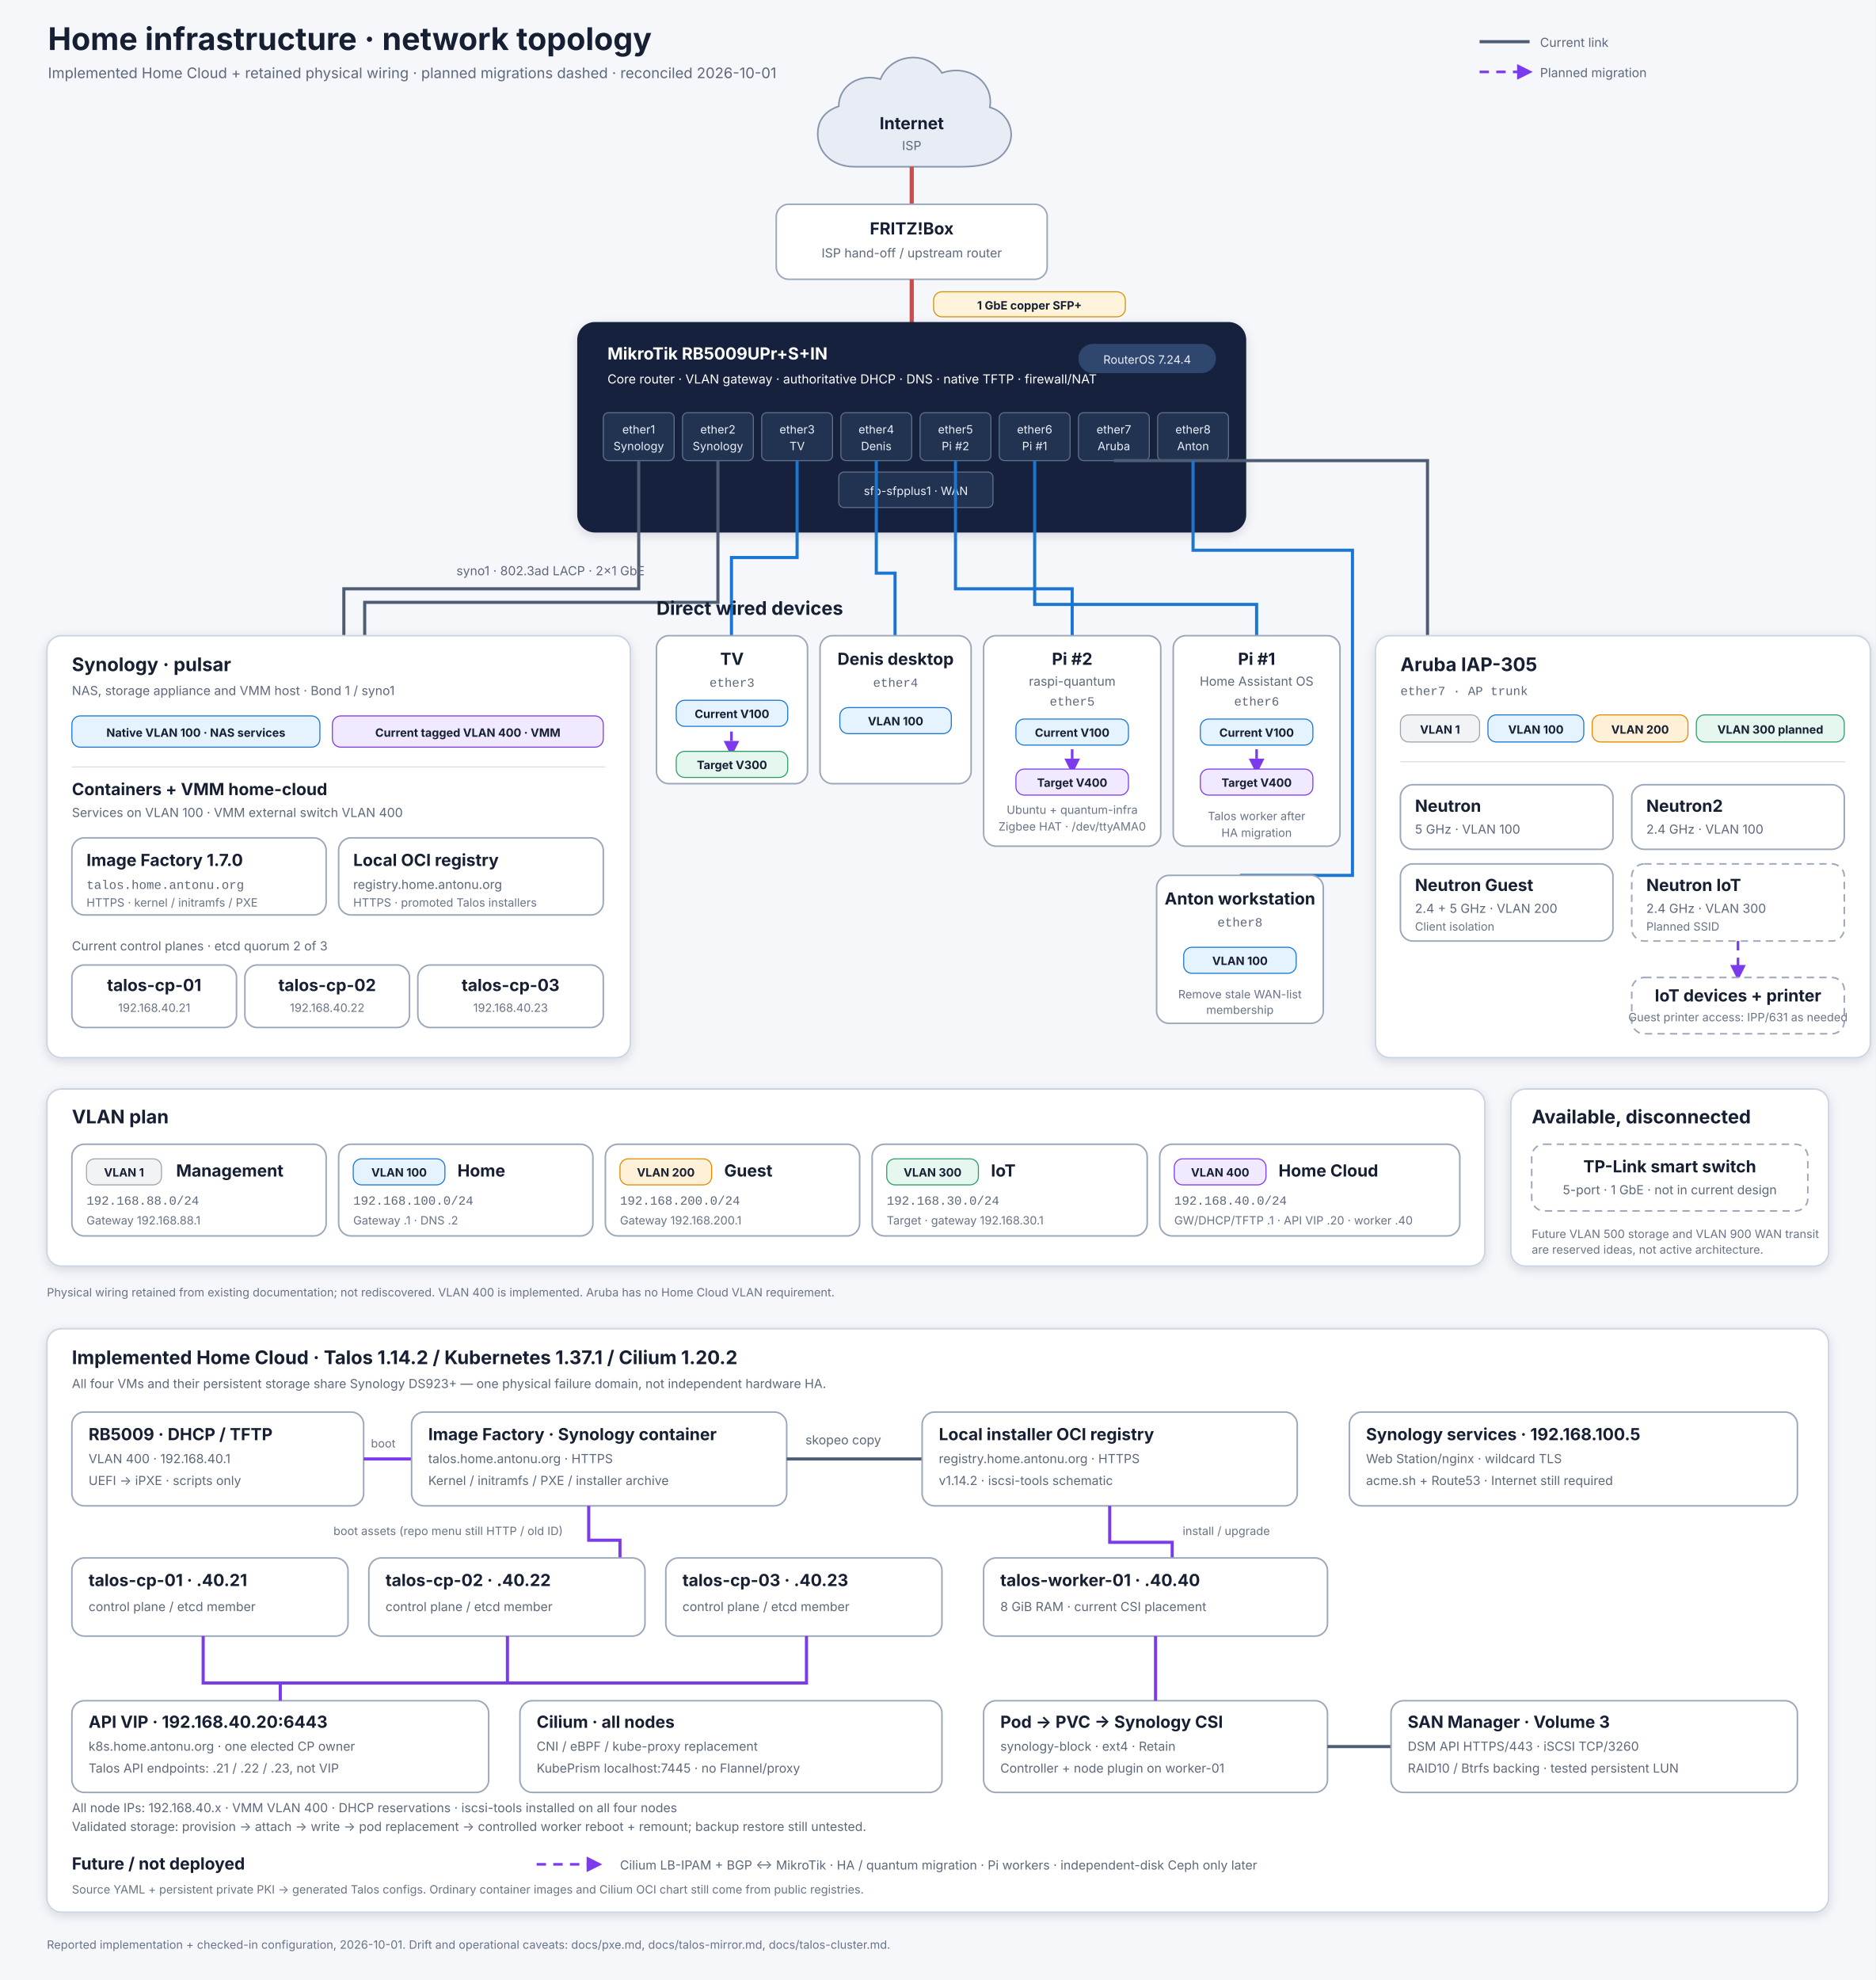
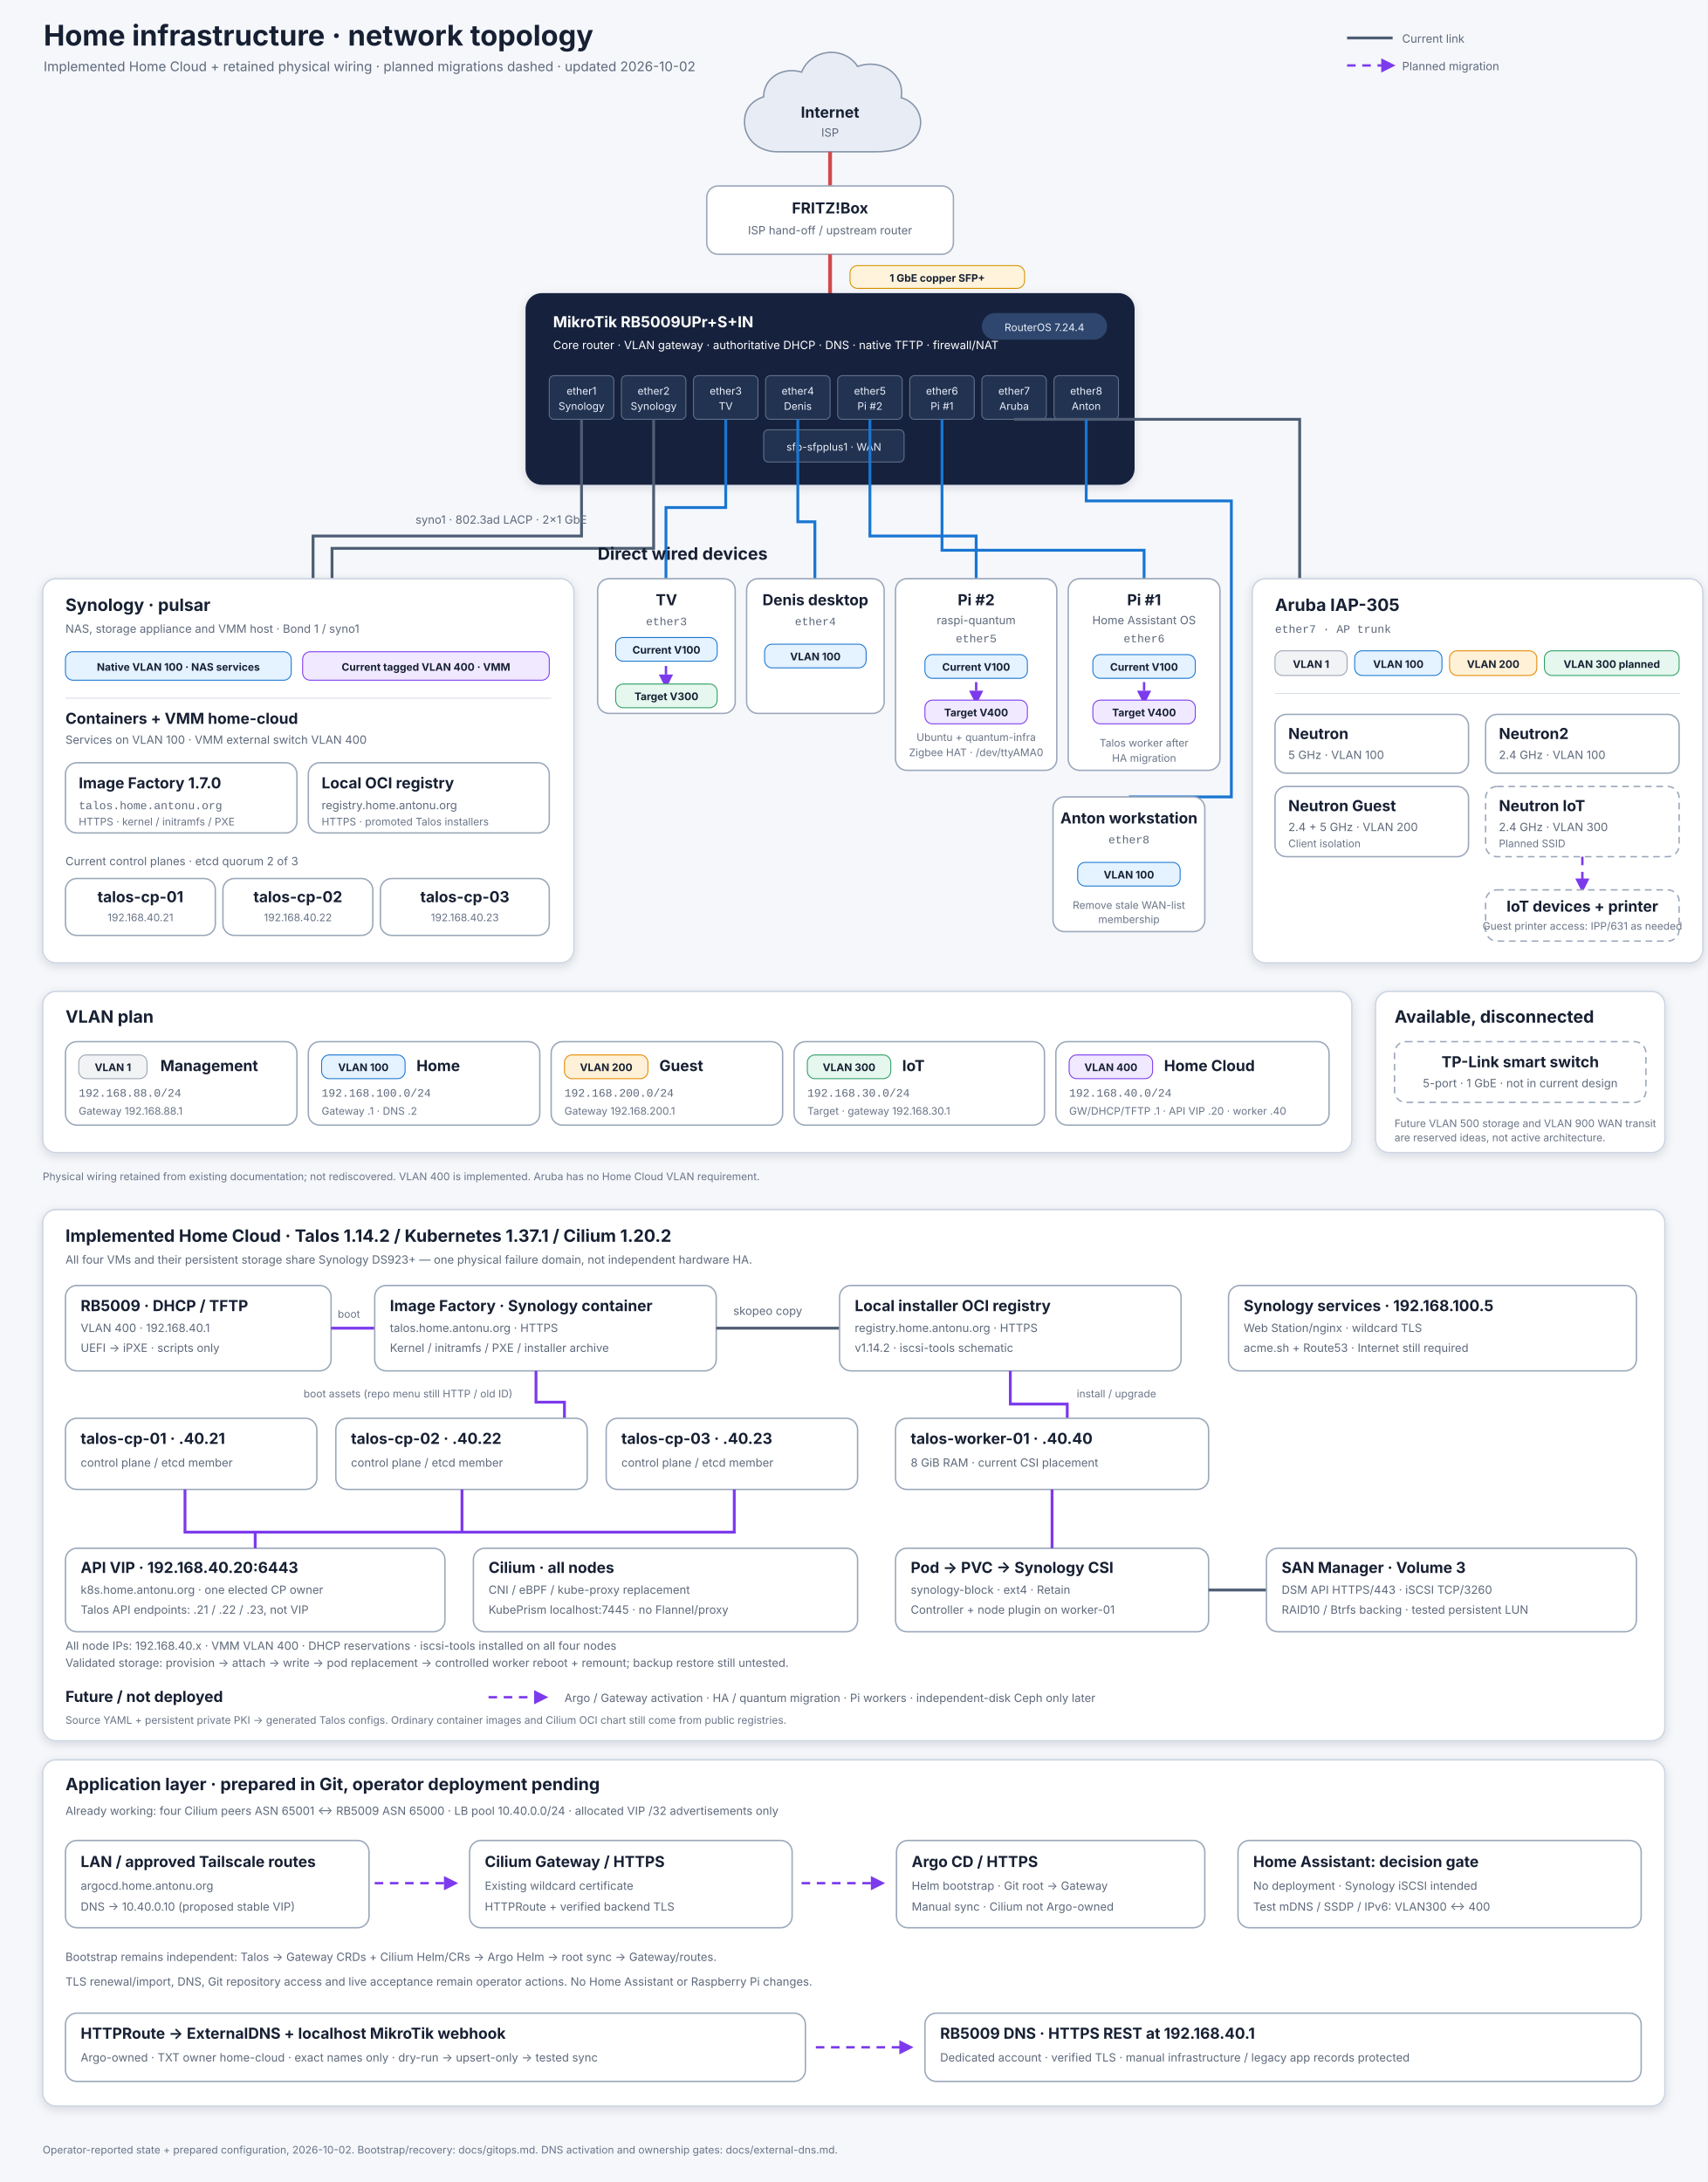
- <svg xmlns="http://www.w3.org/2000/svg" width="1800" height="1900" viewBox="0 0 1800 1900" role="img" aria-labelledby="title desc">
+ <svg xmlns="http://www.w3.org/2000/svg" width="1800" height="2300" viewBox="0 0 1800 2300" role="img" aria-labelledby="title desc">
  <defs>
    <filter id="shadow" x="-15%" y="-15%" width="130%" height="140%">
      <feDropShadow dx="0" dy="3" stdDeviation="5" flood-color="#152238" flood-opacity="0.13" />
    </filter>
    <marker id="arrow-planned" viewBox="0 0 10 10" refX="8" refY="5" markerWidth="6" markerHeight="6" orient="auto-start-reverse">
      <path d="M 0 0 L 10 5 L 0 10 z" fill="#7c3aed" />
    </marker>
    <style>
      text { font-family: Inter, ui-sans-serif, -apple-system, BlinkMacSystemFont, "Segoe UI", sans-serif; fill: #172033; }
      .title { font-size: 30px; font-weight: 700; }
      .subtitle { font-size: 14px; fill: #5d687a; }
      .section-title { font-size: 18px; font-weight: 700; }
      .node-title { font-size: 16px; font-weight: 700; }
      .label { font-size: 13px; }
      .small { font-size: 12px; fill: #5d687a; }
      .tiny { font-size: 11px; fill: #687386; }
      .mono { font-family: "SFMono-Regular", Consolas, "Liberation Mono", monospace; }
      .panel { fill: #ffffff; stroke: #cbd4e1; stroke-width: 1.5; rx: 14; filter: url(#shadow); }
      .node { fill: #ffffff; stroke: #9ba8ba; stroke-width: 1.5; rx: 12; }
      .core { fill: #14213d; stroke: #14213d; stroke-width: 2; rx: 16; filter: url(#shadow); }
      .core-text { fill: #ffffff; }
      .port { fill: #223251; stroke: #61708a; stroke-width: 1; rx: 5; }
      .port-text { fill: #eaf0fb; font-size: 11px; }
      .wan { stroke: #d24b4b; stroke-width: 4; fill: none; }
      .physical { stroke: #4e5d73; stroke-width: 3; fill: none; }
      .lacp { stroke: #4e5d73; stroke-width: 3; fill: none; }
      .planned { stroke: #7c3aed; stroke-width: 2.5; fill: none; stroke-dasharray: 9 7; marker-end: url(#arrow-planned); }
      .v1 { stroke: #6b7280; }
      .v100 { stroke: #1976d2; }
      .v200 { stroke: #e48900; }
      .v300 { stroke: #2e9d65; }
      .v400 { stroke: #7c3aed; }
      .pill { rx: 8; stroke-width: 1; }
      .pill-text { font-size: 11px; font-weight: 700; }
      .p1 { fill: #f1f3f5; stroke: #9ca3af; }
      .p100 { fill: #e5f2ff; stroke: #1976d2; }
      .p200 { fill: #fff1d7; stroke: #e48900; }
      .p300 { fill: #e5f7ee; stroke: #2e9d65; }
      .p400 { fill: #f0e9ff; stroke: #7c3aed; }
      .current-chip { fill: #e8f5ec; stroke: #4d9b65; }
      .planned-chip { fill: #f1ebff; stroke: #8b5cf6; }
      .warn-chip { fill: #fff4db; stroke: #d59100; }
      .divider { stroke: #d8dee8; stroke-width: 1; }
    </style>
  </defs>
-   <rect width="1800" height="1900" fill="#f5f7fb" />
+   <rect width="1800" height="2300" fill="#f5f7fb" />
  <text x="46" y="48" class="title">Home infrastructure · network topology</text>
-   <text x="46" y="75" class="subtitle">Implemented Home Cloud + retained physical wiring · planned migrations dashed · reconciled 2026-10-01</text>
+   <text x="46" y="75" class="subtitle">Implemented Home Cloud + retained physical wiring · planned migrations dashed · updated 2026-10-02</text>
  <g transform="translate(1420,30)">
    <line x1="0" y1="10" x2="48" y2="10" class="physical" />
    <text x="58" y="15" class="small">Current link</text>
    <line x1="0" y1="39" x2="48" y2="39" class="planned" />
    <text x="58" y="44" class="small">Planned migration</text>
  </g>
  <g>
    <path d="M805 102 C805 82 825 70 845 76 C855 51 890 48 904 70 C930 61 954 79 950 103 C968 108 977 129 965 145 C956 157 941 160 922 160 L820 160 C797 160 783 144 785 125 C786 114 793 106 805 102Z" fill="#e8edf5" stroke="#8795aa" stroke-width="1.5" />
    <text x="875" y="124" text-anchor="middle" class="node-title">Internet</text>
    <text x="875" y="144" text-anchor="middle" class="small">ISP</text>
  </g>
  <path d="M875 160 L875 196" class="wan" />
  <g transform="translate(745,196)">
    <rect width="260" height="72" class="node" />
    <text x="130" y="29" text-anchor="middle" class="node-title">FRITZ!Box</text>
    <text x="130" y="51" text-anchor="middle" class="small">ISP hand-off / upstream router</text>
  </g>
  <path d="M875 268 L875 310" class="wan" />
  <rect x="896" y="280" width="184" height="24" class="pill warn-chip" />
  <text x="988" y="297" text-anchor="middle" class="pill-text">1 GbE copper SFP+</text>
  <g transform="translate(555,310)">
    <rect width="640" height="200" class="core" />
    <text x="28" y="35" class="node-title core-text">MikroTik RB5009UPr+S+IN</text>
    <text x="28" y="58" class="small core-text">Core router · VLAN gateway · authoritative DHCP · DNS · native TFTP · firewall/NAT</text>
    <rect x="480" y="20" width="132" height="28" rx="14" fill="#2f466e" />
    <text x="546" y="39" text-anchor="middle" class="port-text">RouterOS 7.24.4</text>
    <g transform="translate(24,86)">
      <rect x="0" y="0" width="68" height="46" class="port" />
      <text x="34" y="20" text-anchor="middle" class="port-text">ether1</text>
      <text x="34" y="36" text-anchor="middle" class="port-text">Synology</text>
      <rect x="76" y="0" width="68" height="46" class="port" />
      <text x="110" y="20" text-anchor="middle" class="port-text">ether2</text>
      <text x="110" y="36" text-anchor="middle" class="port-text">Synology</text>
      <rect x="152" y="0" width="68" height="46" class="port" />
      <text x="186" y="20" text-anchor="middle" class="port-text">ether3</text>
      <text x="186" y="36" text-anchor="middle" class="port-text">TV</text>
      <rect x="228" y="0" width="68" height="46" class="port" />
      <text x="262" y="20" text-anchor="middle" class="port-text">ether4</text>
      <text x="262" y="36" text-anchor="middle" class="port-text">Denis</text>
      <rect x="304" y="0" width="68" height="46" class="port" />
      <text x="338" y="20" text-anchor="middle" class="port-text">ether5</text>
      <text x="338" y="36" text-anchor="middle" class="port-text">Pi #2</text>
      <rect x="380" y="0" width="68" height="46" class="port" />
      <text x="414" y="20" text-anchor="middle" class="port-text">ether6</text>
      <text x="414" y="36" text-anchor="middle" class="port-text">Pi #1</text>
      <rect x="456" y="0" width="68" height="46" class="port" />
      <text x="490" y="20" text-anchor="middle" class="port-text">ether7</text>
      <text x="490" y="36" text-anchor="middle" class="port-text">Aruba</text>
      <rect x="532" y="0" width="68" height="46" class="port" />
      <text x="566" y="20" text-anchor="middle" class="port-text">ether8</text>
      <text x="566" y="36" text-anchor="middle" class="port-text">Anton</text>
      <rect x="226" y="57" width="148" height="34" class="port" />
      <text x="300" y="79" text-anchor="middle" class="port-text">sfp-sfpplus1 · WAN</text>
    </g>
  </g>
  <path d="M613 442 L613 565 L330 565 L330 610" class="lacp" />
  <path d="M689 442 L689 578 L350 578 L350 610" class="lacp" />
  <text x="438" y="552" class="small">syno1 · 802.3ad LACP · 2×1 GbE</text>
  <path d="M765 442 L765 535 L702 535 L702 610" class="physical v100" />
  <path d="M841 442 L841 550 L859 550 L859 610" class="physical v100" />
  <path d="M917 442 L917 565 L1029 565 L1029 610" class="physical v100" />
  <path d="M993 442 L993 580 L1206 580 L1206 610" class="physical v100" />
  <path d="M1069 442 L1370 442 L1370 610" class="physical" />
  <path d="M1145 442 L1145 528 L1298 528 L1298 840 L1190 840" class="physical v100" />
  <g transform="translate(45,610)">
    <rect width="560" height="405" class="panel" />
    <text x="24" y="34" class="section-title">Synology · pulsar</text>
    <text x="24" y="57" class="small">NAS, storage appliance and VMM host · Bond 1 / syno1</text>
    <rect x="24" y="77" width="238" height="30" class="pill p100" />
    <text x="143" y="97" text-anchor="middle" class="pill-text">Native VLAN 100 · NAS services</text>
    <rect x="274" y="77" width="260" height="30" class="pill p400" />
    <text x="404" y="97" text-anchor="middle" class="pill-text">Current tagged VLAN 400 · VMM</text>
    <line x1="24" y1="126" x2="536" y2="126" class="divider" />
    <text x="24" y="153" class="node-title">Containers + VMM home-cloud</text>
    <text x="24" y="174" class="small">Services on VLAN 100 · VMM external switch VLAN 400</text>
    <g transform="translate(24,194)">
      <rect width="244" height="74" class="node" />
      <text x="14" y="27" class="node-title">Image Factory 1.7.0</text>
      <text x="14" y="49" class="small mono">talos.home.antonu.org</text>
      <text x="14" y="66" class="tiny">HTTPS · kernel / initramfs / PXE</text>
    </g>
    <g transform="translate(280,194)">
      <rect width="254" height="74" class="node" />
      <text x="14" y="27" class="node-title">Local OCI registry</text>
      <text x="14" y="49" class="small">registry.home.antonu.org</text>
      <text x="14" y="66" class="tiny">HTTPS · promoted Talos installers</text>
    </g>
    <text x="24" y="302" class="small">Current control planes · etcd quorum 2 of 3</text>
    <g transform="translate(24,316)">
      <rect width="158" height="60" class="node" />
      <text x="79" y="25" text-anchor="middle" class="node-title">talos-cp-01</text>
      <text x="79" y="45" text-anchor="middle" class="tiny">192.168.40.21</text>
    </g>
    <g transform="translate(190,316)">
      <rect width="158" height="60" class="node" />
      <text x="79" y="25" text-anchor="middle" class="node-title">talos-cp-02</text>
      <text x="79" y="45" text-anchor="middle" class="tiny">192.168.40.22</text>
    </g>
    <g transform="translate(356,316)">
      <rect width="178" height="60" class="node" />
      <text x="89" y="25" text-anchor="middle" class="node-title">talos-cp-03</text>
      <text x="89" y="45" text-anchor="middle" class="tiny">192.168.40.23</text>
    </g>
  </g>
  <g transform="translate(630,610)">
    <text x="0" y="-20" class="section-title">Direct wired devices</text>
    <g transform="translate(0,0)">
      <rect width="145" height="142" class="node" />
      <text x="72.5" y="28" text-anchor="middle" class="node-title">TV</text>
      <text x="72.5" y="49" text-anchor="middle" class="small mono">ether3</text>
      <rect x="19" y="62" width="107" height="25" class="pill p100" />
      <text x="72.5" y="79" text-anchor="middle" class="pill-text">Current V100</text>
      <path d="M72 92 L72 113" class="planned" />
      <rect x="19" y="111" width="107" height="25" class="pill p300" />
      <text x="72.5" y="128" text-anchor="middle" class="pill-text">Target V300</text>
    </g>
    <g transform="translate(157,0)">
      <rect width="145" height="142" class="node" />
      <text x="72.5" y="28" text-anchor="middle" class="node-title">Denis desktop</text>
      <text x="72.5" y="49" text-anchor="middle" class="small mono">ether4</text>
      <rect x="19" y="69" width="107" height="25" class="pill p100" />
      <text x="72.5" y="86" text-anchor="middle" class="pill-text">VLAN 100</text>
    </g>
    <g transform="translate(314,0)">
      <rect width="170" height="202" class="node" />
      <text x="85" y="28" text-anchor="middle" class="node-title">Pi #2</text>
      <text x="85" y="48" text-anchor="middle" class="small">raspi-quantum</text>
      <text x="85" y="67" text-anchor="middle" class="small mono">ether5</text>
      <rect x="31" y="80" width="108" height="25" class="pill p100" />
      <text x="85" y="97" text-anchor="middle" class="pill-text">Current V100</text>
      <path d="M85 109 L85 130" class="planned" />
      <rect x="31" y="128" width="108" height="25" class="pill p400" />
      <text x="85" y="145" text-anchor="middle" class="pill-text">Target V400</text>
      <text x="85" y="171" text-anchor="middle" class="tiny">Ubuntu + quantum-infra</text>
      <text x="85" y="187" text-anchor="middle" class="tiny">Zigbee HAT · /dev/ttyAMA0</text>
    </g>
    <g transform="translate(496,0)">
      <rect width="160" height="202" class="node" />
      <text x="80" y="28" text-anchor="middle" class="node-title">Pi #1</text>
      <text x="80" y="48" text-anchor="middle" class="small">Home Assistant OS</text>
      <text x="80" y="67" text-anchor="middle" class="small mono">ether6</text>
      <rect x="26" y="80" width="108" height="25" class="pill p100" />
      <text x="80" y="97" text-anchor="middle" class="pill-text">Current V100</text>
      <path d="M80 109 L80 130" class="planned" />
      <rect x="26" y="128" width="108" height="25" class="pill p400" />
      <text x="80" y="145" text-anchor="middle" class="pill-text">Target V400</text>
      <text x="80" y="177" text-anchor="middle" class="tiny">Talos worker after</text>
      <text x="80" y="193" text-anchor="middle" class="tiny">HA migration</text>
    </g>
    <g transform="translate(480,230)">
      <rect width="160" height="142" class="node" />
      <text x="80" y="28" text-anchor="middle" class="node-title">Anton workstation</text>
      <text x="80" y="49" text-anchor="middle" class="small mono">ether8</text>
      <rect x="26" y="69" width="108" height="25" class="pill p100" />
      <text x="80" y="86" text-anchor="middle" class="pill-text">VLAN 100</text>
      <text x="80" y="118" text-anchor="middle" class="tiny">Remove stale WAN-list</text>
      <text x="80" y="133" text-anchor="middle" class="tiny">membership</text>
    </g>
  </g>
  <g transform="translate(1320,610)">
    <rect width="475" height="405" class="panel" />
    <text x="24" y="34" class="section-title">Aruba IAP-305</text>
    <text x="24" y="57" class="small mono">ether7 · AP trunk</text>
    <rect x="24" y="76" width="76" height="26" class="pill p1" />
    <text x="62" y="94" text-anchor="middle" class="pill-text">VLAN 1</text>
    <rect x="108" y="76" width="92" height="26" class="pill p100" />
    <text x="154" y="94" text-anchor="middle" class="pill-text">VLAN 100</text>
    <rect x="208" y="76" width="92" height="26" class="pill p200" />
    <text x="254" y="94" text-anchor="middle" class="pill-text">VLAN 200</text>
    <rect x="308" y="76" width="142" height="26" class="pill p300" />
    <text x="379" y="94" text-anchor="middle" class="pill-text">VLAN 300 planned</text>
    <line x1="24" y1="121" x2="451" y2="121" class="divider" />
    <g transform="translate(24,143)">
      <rect width="204" height="62" class="node" />
      <text x="14" y="26" class="node-title">Neutron</text>
      <text x="14" y="47" class="small">5 GHz · VLAN 100</text>
    </g>
    <g transform="translate(246,143)">
      <rect width="204" height="62" class="node" />
      <text x="14" y="26" class="node-title">Neutron2</text>
      <text x="14" y="47" class="small">2.4 GHz · VLAN 100</text>
    </g>
    <g transform="translate(24,219)">
      <rect width="204" height="74" class="node" />
      <text x="14" y="26" class="node-title">Neutron Guest</text>
      <text x="14" y="47" class="small">2.4 + 5 GHz · VLAN 200</text>
      <text x="14" y="64" class="tiny">Client isolation</text>
    </g>
    <g transform="translate(246,219)">
      <rect width="204" height="74" class="node" stroke-dasharray="7 5" />
      <text x="14" y="26" class="node-title">Neutron IoT</text>
      <text x="14" y="47" class="small">2.4 GHz · VLAN 300</text>
      <text x="14" y="64" class="tiny">Planned SSID</text>
    </g>
    <path d="M348 293 L348 328" class="planned" />
    <g transform="translate(246,328)">
      <rect width="204" height="54" class="node" stroke-dasharray="7 5" />
      <text x="102" y="23" text-anchor="middle" class="node-title">IoT devices + printer</text>
      <text x="102" y="42" text-anchor="middle" class="tiny">Guest printer access: IPP/631 as needed</text>
    </g>
  </g>
  <g transform="translate(45,1045)">
    <rect width="1380" height="170" class="panel" />
    <text x="24" y="33" class="section-title">VLAN plan</text>
    <g transform="translate(24,53)">
      <rect width="244" height="88" class="node" />
      <rect x="14" y="14" width="72" height="25" class="pill p1" />
      <text x="50" y="31" text-anchor="middle" class="pill-text">VLAN 1</text>
      <text x="100" y="31" class="node-title">Management</text>
      <text x="14" y="58" class="small mono">192.168.88.0/24</text>
      <text x="14" y="77" class="tiny">Gateway 192.168.88.1</text>
    </g>
    <g transform="translate(280,53)">
      <rect width="244" height="88" class="node" />
      <rect x="14" y="14" width="88" height="25" class="pill p100" />
      <text x="58" y="31" text-anchor="middle" class="pill-text">VLAN 100</text>
      <text x="114" y="31" class="node-title">Home</text>
      <text x="14" y="58" class="small mono">192.168.100.0/24</text>
      <text x="14" y="77" class="tiny">Gateway .1 · DNS .2</text>
    </g>
    <g transform="translate(536,53)">
      <rect width="244" height="88" class="node" />
      <rect x="14" y="14" width="88" height="25" class="pill p200" />
      <text x="58" y="31" text-anchor="middle" class="pill-text">VLAN 200</text>
      <text x="114" y="31" class="node-title">Guest</text>
      <text x="14" y="58" class="small mono">192.168.200.0/24</text>
      <text x="14" y="77" class="tiny">Gateway 192.168.200.1</text>
    </g>
    <g transform="translate(792,53)">
      <rect width="264" height="88" class="node" />
      <rect x="14" y="14" width="88" height="25" class="pill p300" />
      <text x="58" y="31" text-anchor="middle" class="pill-text">VLAN 300</text>
      <text x="114" y="31" class="node-title">IoT</text>
      <text x="14" y="58" class="small mono">192.168.30.0/24</text>
      <text x="14" y="77" class="tiny">Target · gateway 192.168.30.1</text>
    </g>
    <g transform="translate(1068,53)">
      <rect width="288" height="88" class="node" />
      <rect x="14" y="14" width="88" height="25" class="pill p400" />
      <text x="58" y="31" text-anchor="middle" class="pill-text">VLAN 400</text>
      <text x="114" y="31" class="node-title">Home Cloud</text>
      <text x="14" y="58" class="small mono">192.168.40.0/24</text>
      <text x="14" y="77" class="tiny">GW/DHCP/TFTP .1 · API VIP .20 · worker .40</text>
    </g>
  </g>
  <g transform="translate(1450,1045)">
    <rect width="305" height="170" class="panel" />
    <text x="20" y="33" class="section-title">Available, disconnected</text>
    <rect x="20" y="53" width="265" height="64" class="node" stroke-dasharray="7 5" />
    <text x="152.5" y="80" text-anchor="middle" class="node-title">TP-Link smart switch</text>
    <text x="152.5" y="101" text-anchor="middle" class="small">5-port · 1 GbE · not in current design</text>
    <text x="20" y="143" class="tiny">Future VLAN 500 storage and VLAN 900 WAN transit</text>
    <text x="20" y="158" class="tiny">are reserved ideas, not active architecture.</text>
  </g>
  <text x="45" y="1244" class="tiny">Physical wiring retained from existing documentation; not rediscovered. VLAN 400 is implemented. Aruba has no Home Cloud VLAN requirement.</text>
  <g transform="translate(45,1275)">
    <rect width="1710" height="560" class="panel" />
    <text x="24" y="34" class="section-title">Implemented Home Cloud · Talos 1.14.2 / Kubernetes 1.37.1 / Cilium 1.20.2</text>
    <text x="24" y="57" class="small">All four VMs and their persistent storage share Synology DS923+ — one physical failure domain, not independent hardware HA.</text>
    <g transform="translate(24,80)">
      <rect width="280" height="90" class="node" />
      <text x="16" y="27" class="node-title">RB5009 · DHCP / TFTP</text>
      <text x="16" y="49" class="small">VLAN 400 · 192.168.40.1</text>
      <text x="16" y="70" class="small">UEFI → iPXE · scripts only</text>
    </g>
    <path d="M304 125 H350" class="physical v400" />
    <text x="311" y="114" class="tiny">boot</text>
    <g transform="translate(350,80)">
      <rect width="360" height="90" class="node" />
      <text x="16" y="27" class="node-title">Image Factory · Synology container</text>
      <text x="16" y="49" class="small">talos.home.antonu.org · HTTPS</text>
      <text x="16" y="70" class="small">Kernel / initramfs / PXE / installer archive</text>
    </g>
    <path d="M710 125 H840" class="physical" />
    <text x="728" y="111" class="small">skopeo copy</text>
    <g transform="translate(840,80)">
      <rect width="360" height="90" class="node" />
      <text x="16" y="27" class="node-title">Local installer OCI registry</text>
      <text x="16" y="49" class="small">registry.home.antonu.org · HTTPS</text>
      <text x="16" y="70" class="small">v1.14.2 · iscsi-tools schematic</text>
    </g>
    <g transform="translate(1250,80)">
      <rect width="430" height="90" class="node" />
      <text x="16" y="27" class="node-title">Synology services · 192.168.100.5</text>
      <text x="16" y="49" class="small">Web Station/nginx · wildcard TLS</text>
      <text x="16" y="70" class="small">acme.sh + Route53 · Internet still required</text>
    </g>
    <path d="M520 170 V203 H550 V220" class="physical v400" />
    <text x="275" y="198" class="tiny">boot assets (repo menu still HTTP / old ID)</text>
    <path d="M1020 170 V205 H1080 V220" class="physical v400" />
    <text x="1090" y="198" class="tiny">install / upgrade</text>
    <g transform="translate(24,220)">
      <rect width="265" height="75" class="node" />
      <text x="16" y="27" class="node-title">talos-cp-01 · .40.21</text>
      <text x="16" y="51" class="small">control plane / etcd member</text>
    </g>
    <g transform="translate(309,220)">
      <rect width="265" height="75" class="node" />
      <text x="16" y="27" class="node-title">talos-cp-02 · .40.22</text>
      <text x="16" y="51" class="small">control plane / etcd member</text>
    </g>
    <g transform="translate(594,220)">
      <rect width="265" height="75" class="node" />
      <text x="16" y="27" class="node-title">talos-cp-03 · .40.23</text>
      <text x="16" y="51" class="small">control plane / etcd member</text>
    </g>
    <g transform="translate(899,220)">
      <rect width="330" height="75" class="node" />
      <text x="16" y="27" class="node-title">talos-worker-01 · .40.40</text>
      <text x="16" y="51" class="small">8 GiB RAM · current CSI placement</text>
    </g>
    <text x="24" y="464" class="small">All node IPs: 192.168.40.x · VMM VLAN 400 · DHCP reservations · iscsi-tools installed on all four nodes</text>
    <path d="M150 295 V340 H729 V295 M442 295 V340" class="physical v400" />
    <g transform="translate(24,357)">
      <rect width="400" height="88" class="node" />
      <text x="16" y="26" class="node-title">API VIP · 192.168.40.20:6443</text>
      <text x="16" y="48" class="small">k8s.home.antonu.org · one elected CP owner</text>
      <text x="16" y="69" class="small">Talos API endpoints: .21 / .22 / .23, not VIP</text>
    </g>
    <path d="M224 340 V357" class="physical v400" />
    <g transform="translate(454,357)">
      <rect width="405" height="88" class="node" />
      <text x="16" y="26" class="node-title">Cilium · all nodes</text>
      <text x="16" y="48" class="small">CNI / eBPF / kube-proxy replacement</text>
      <text x="16" y="69" class="small">KubePrism localhost:7445 · no Flannel/proxy</text>
    </g>
    <g transform="translate(899,357)">
      <rect width="330" height="88" class="node" />
      <text x="16" y="26" class="node-title">Pod → PVC → Synology CSI</text>
      <text x="16" y="48" class="small">synology-block · ext4 · Retain</text>
      <text x="16" y="69" class="small">Controller + node plugin on worker-01</text>
    </g>
    <path d="M1064 295 V357" class="physical v400" />
    <path d="M1229 401 H1290" class="physical" />
    <g transform="translate(1290,357)">
      <rect width="390" height="88" class="node" />
      <text x="16" y="26" class="node-title">SAN Manager · Volume 3</text>
      <text x="16" y="48" class="small">DSM API HTTPS/443 · iSCSI TCP/3260</text>
      <text x="16" y="69" class="small">RAID10 / Btrfs backing · tested persistent LUN</text>
    </g>
    <text x="24" y="482" class="small">Validated storage: provision → attach → write → pod replacement → controlled worker reboot + remount; backup restore still untested.</text>
    <path d="M470 514 H530" class="planned" />
    <text x="24" y="519" class="node-title">Future / not deployed</text>
-     <text x="550" y="519" class="small">Cilium LB-IPAM + BGP ↔ MikroTik · HA / quantum migration · Pi workers · independent-disk Ceph only later</text>
+     <text x="550" y="519" class="small">Argo / Gateway activation · HA / quantum migration · Pi workers · independent-disk Ceph only later</text>
    <text x="24" y="542" class="tiny">Source YAML + persistent private PKI → generated Talos configs. Ordinary container images and Cilium OCI chart still come from public registries.</text>
  </g>
-   <text x="45" y="1870" class="tiny">Reported implementation + checked-in configuration, 2026-10-01. Drift and operational caveats: docs/pxe.md, docs/talos-mirror.md, docs/talos-cluster.md.</text>
+   <g transform="translate(45,1855)">
+     <rect width="1710" height="365" class="panel" />
+     <text x="24" y="32" class="section-title">Application layer · prepared in Git, operator deployment pending</text>
+     <text x="24" y="58" class="small">Already working: four Cilium peers ASN 65001 ↔ RB5009 ASN 65000 · LB pool 10.40.0.0/24 · allocated VIP /32 advertisements only</text>
+     <g transform="translate(24,85)">
+       <rect width="320" height="92" class="node" />
+       <text x="16" y="28" class="node-title">LAN / approved Tailscale routes</text>
+       <text x="16" y="52" class="small">argocd.home.antonu.org</text>
+       <text x="16" y="74" class="small">DNS → 10.40.0.10 (proposed stable VIP)</text>
+     </g>
+     <path d="M350 130 H435" class="planned" />
+     <g transform="translate(450,85)">
+       <rect width="340" height="92" class="node" />
+       <text x="16" y="28" class="node-title">Cilium Gateway / HTTPS</text>
+       <text x="16" y="52" class="small">Existing wildcard certificate</text>
+       <text x="16" y="74" class="small">HTTPRoute + verified backend TLS</text>
+     </g>
+     <path d="M800 130 H885" class="planned" />
+     <g transform="translate(900,85)">
+       <rect width="325" height="92" class="node" />
+       <text x="16" y="28" class="node-title">Argo CD / HTTPS</text>
+       <text x="16" y="52" class="small">Helm bootstrap · Git root → Gateway</text>
+       <text x="16" y="74" class="small">Manual sync · Cilium not Argo-owned</text>
+     </g>
+     <g transform="translate(1260,85)">
+       <rect width="425" height="92" class="node" />
+       <text x="16" y="28" class="node-title">Home Assistant: decision gate</text>
+       <text x="16" y="52" class="small">No deployment · Synology iSCSI intended</text>
+       <text x="16" y="74" class="small">Test mDNS / SSDP / IPv6: VLAN300 ↔ 400</text>
+     </g>
+     <text x="24" y="212" class="small">Bootstrap remains independent: Talos → Gateway CRDs + Cilium Helm/CRs → Argo Helm → root sync → Gateway/routes.</text>
+     <text x="24" y="238" class="small">TLS renewal/import, DNS, Git repository access and live acceptance remain operator actions. No Home Assistant or Raspberry Pi changes.</text>
+     <g transform="translate(24,267)">
+       <rect width="780" height="72" class="node" />
+       <text x="16" y="27" class="node-title">HTTPRoute → ExternalDNS + localhost MikroTik webhook</text>
+       <text x="16" y="51" class="small">Argo-owned · TXT owner home-cloud · exact names only · dry-run → upsert-only → tested sync</text>
+     </g>
+     <path d="M815 303 H915" class="planned" />
+     <g transform="translate(930,267)">
+       <rect width="755" height="72" class="node" />
+       <text x="16" y="27" class="node-title">RB5009 DNS · HTTPS REST at 192.168.40.1</text>
+       <text x="16" y="51" class="small">Dedicated account · verified TLS · manual infrastructure / legacy app records protected</text>
+     </g>
+   </g>
+   <text x="45" y="2270" class="tiny">Operator-reported state + prepared configuration, 2026-10-02. Bootstrap/recovery: docs/gitops.md. DNS activation and ownership gates: docs/external-dns.md.</text>
</svg>
